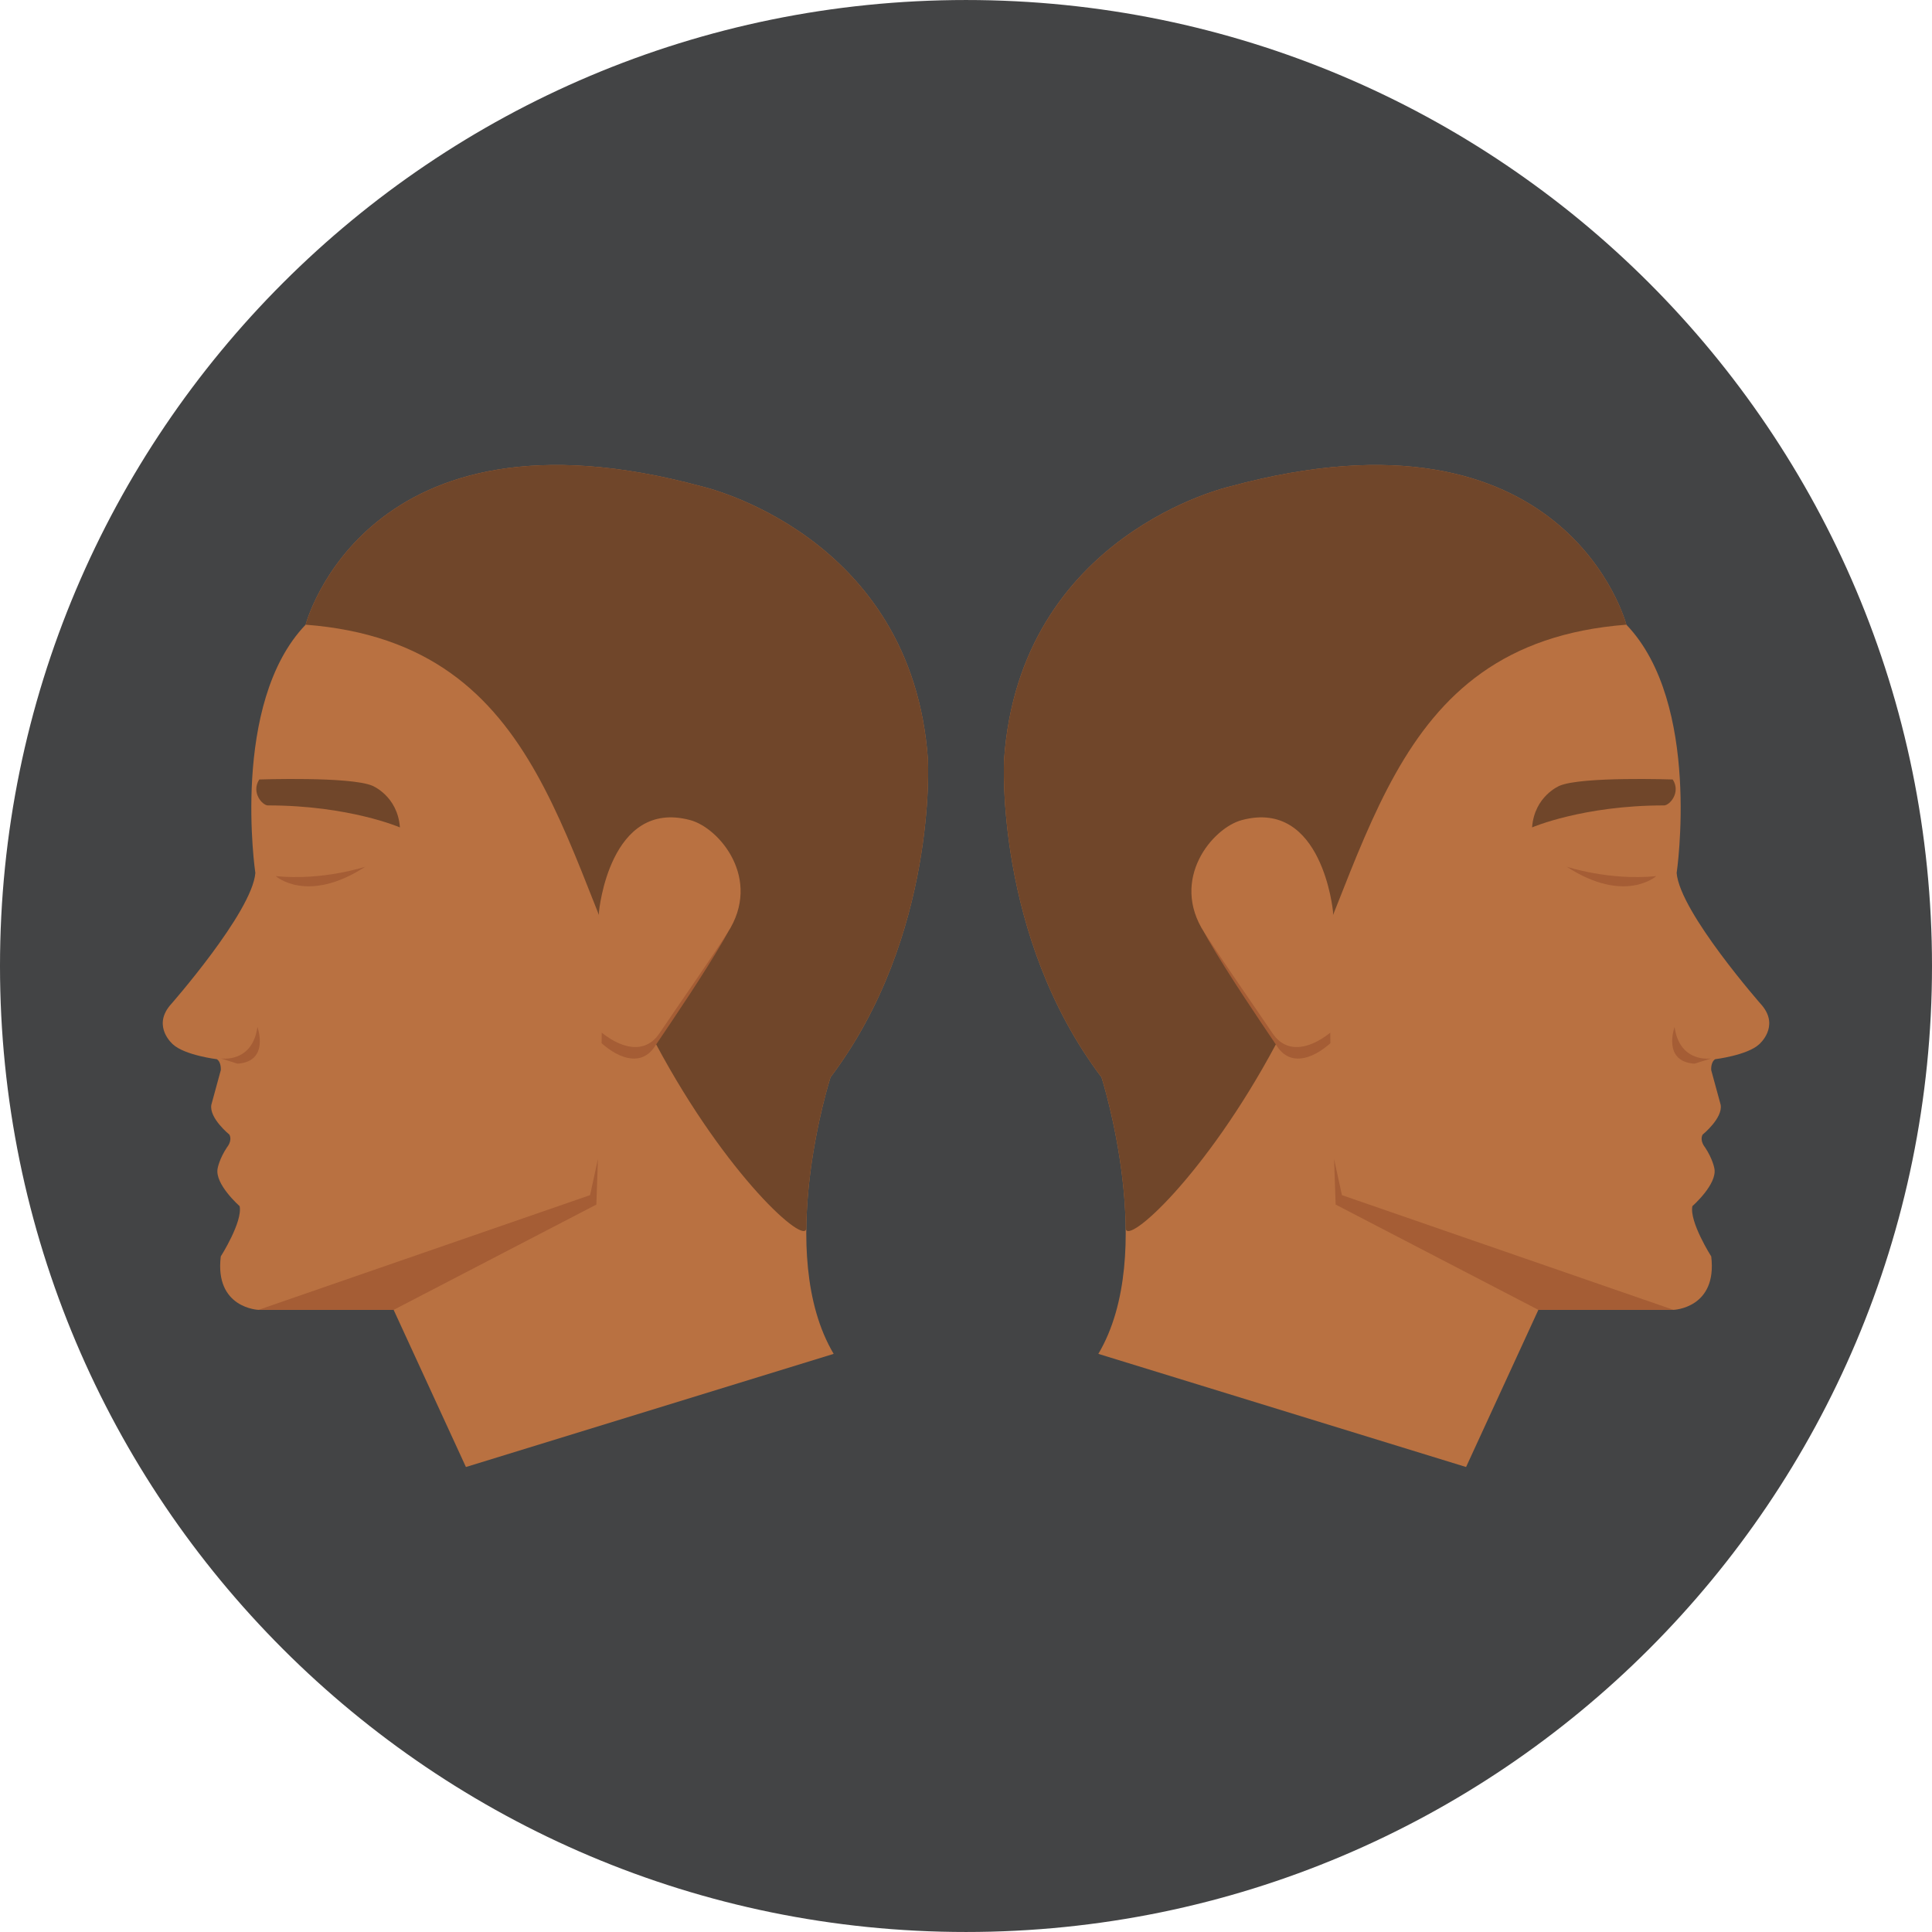
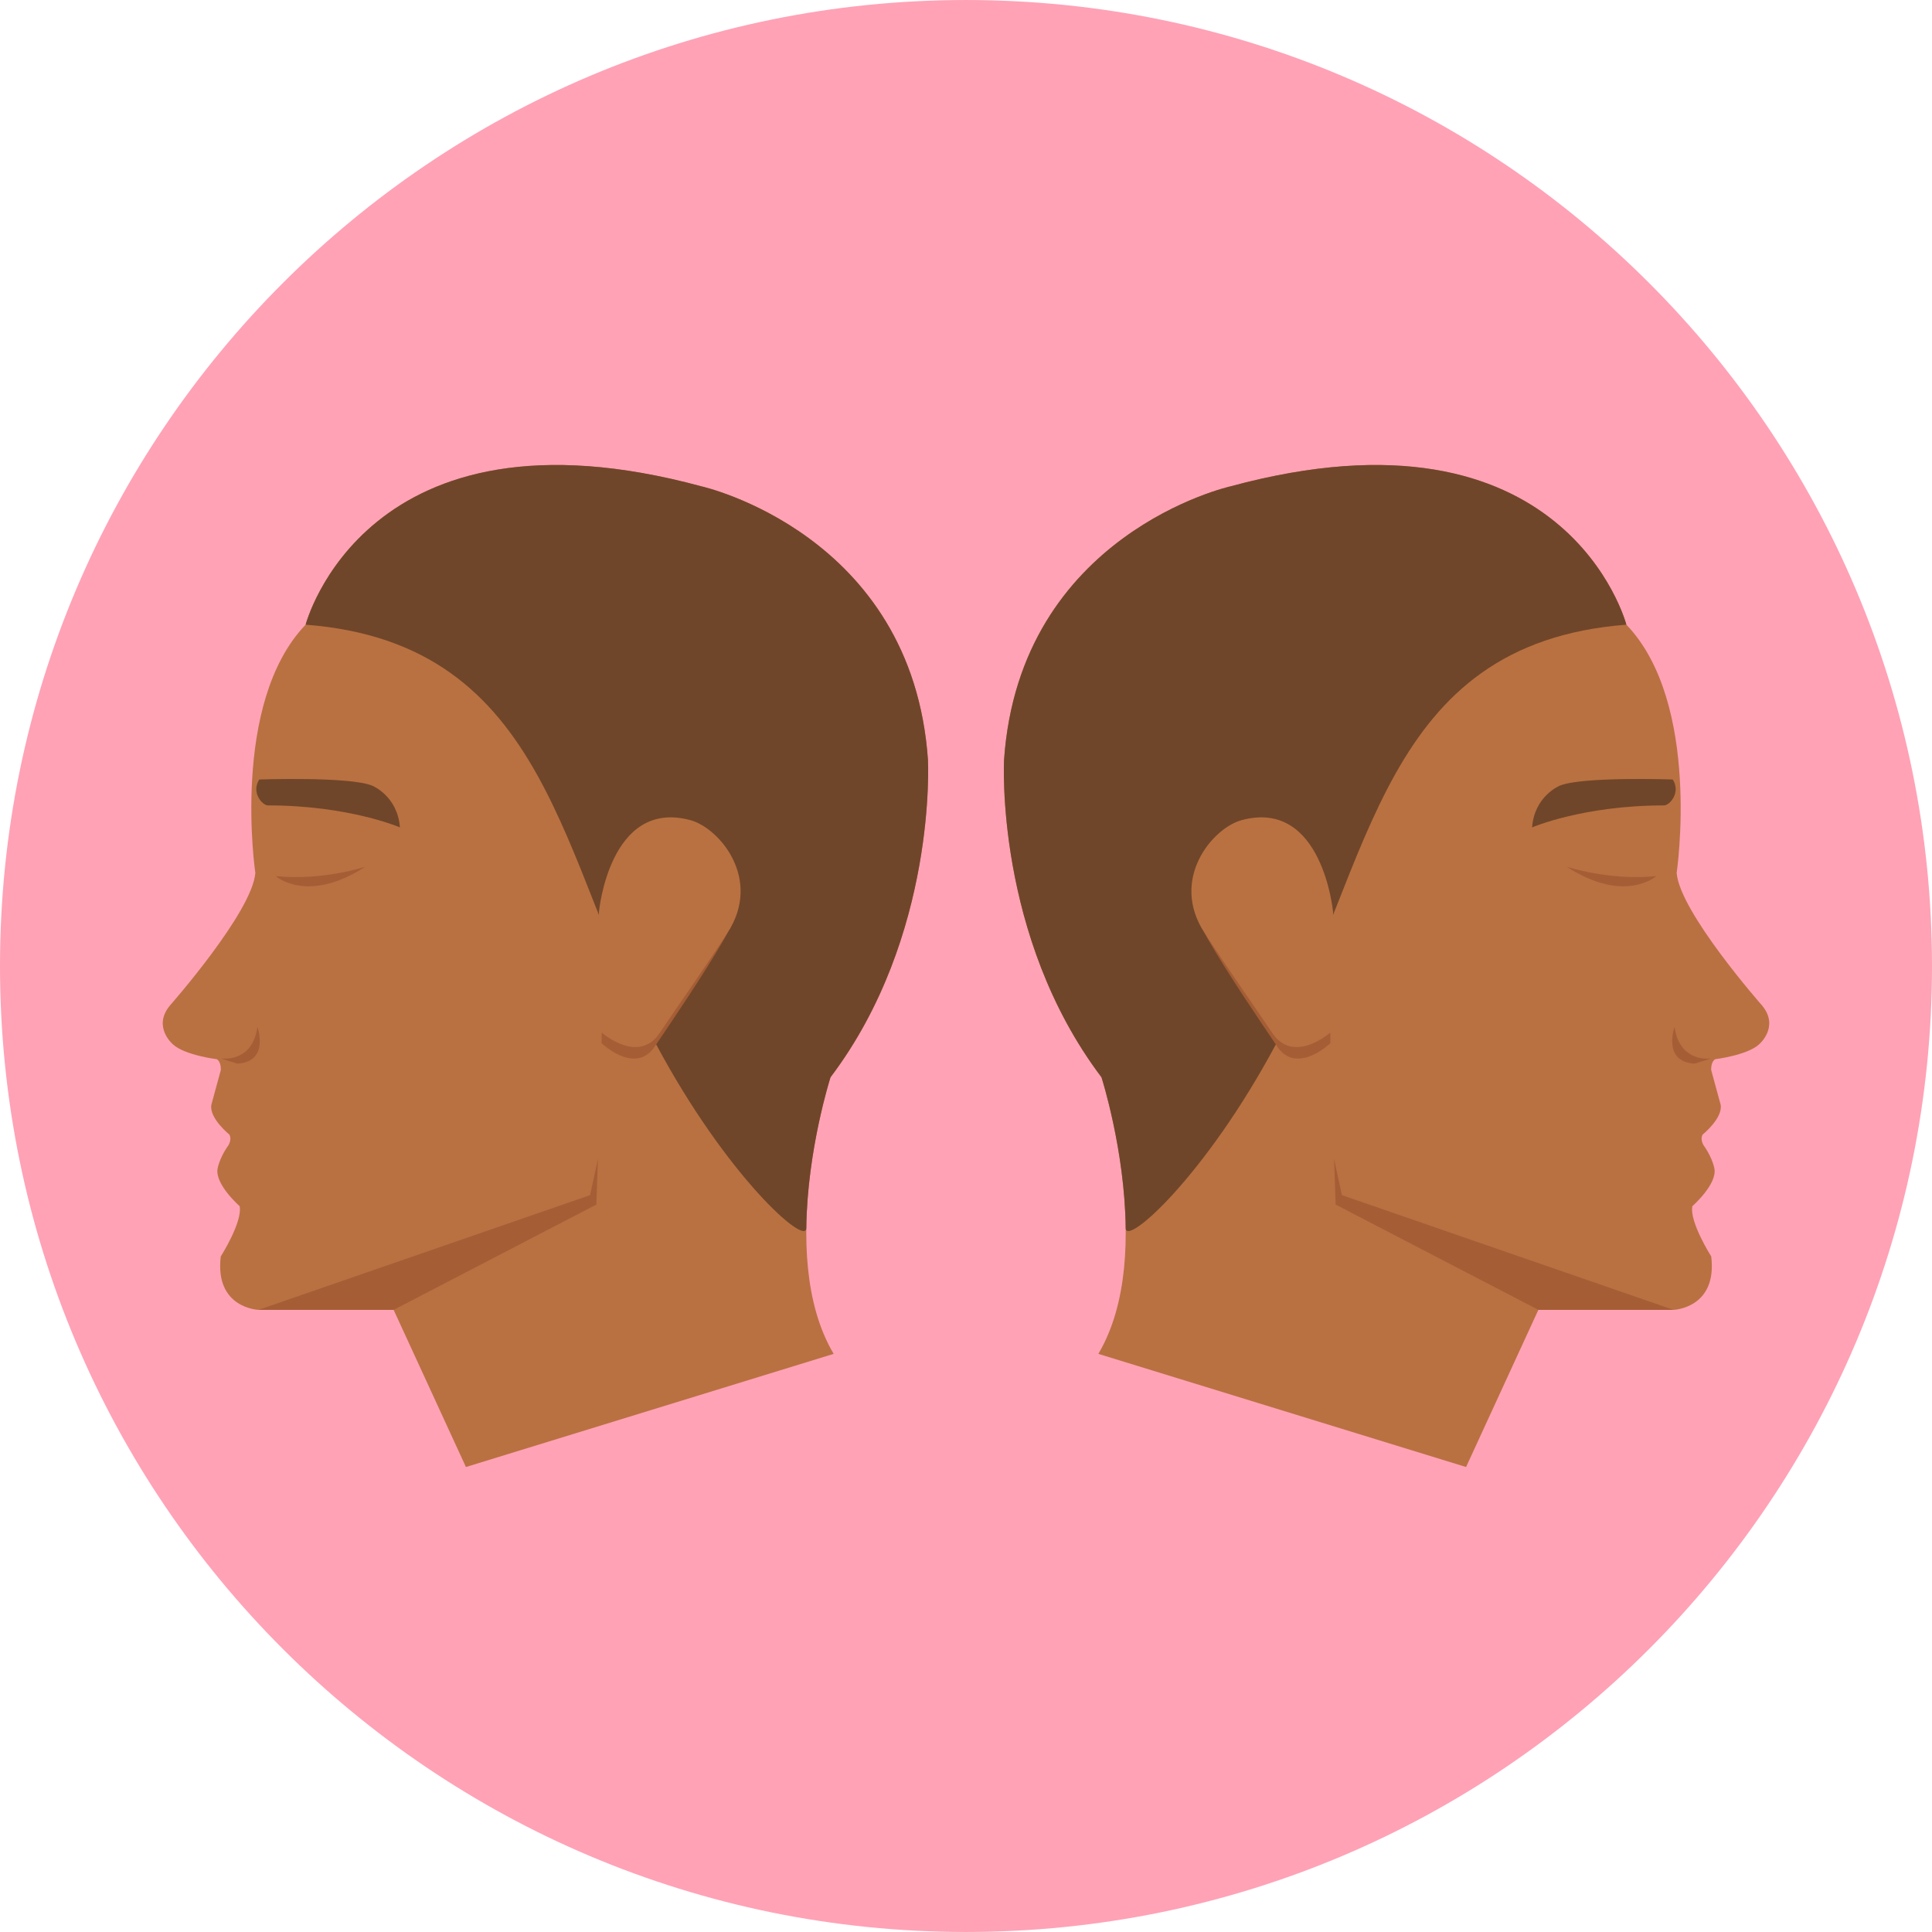
<svg xmlns="http://www.w3.org/2000/svg" height="800px" width="800px" version="1.1" id="Layer_1" viewBox="0 0 496.159 496.159" xml:space="preserve" fill="#000000">
  <g id="SVGRepo_bgCarrier" stroke-width="0" />
  <g id="SVGRepo_tracerCarrier" stroke-linecap="round" stroke-linejoin="round" />
  <g id="SVGRepo_iconCarrier">
-     <path style="fill:#434445;" d="M248.083,0.003C111.071,0.003,0,111.063,0,248.085c0,137.001,111.07,248.07,248.083,248.07 c137.006,0,248.076-111.069,248.076-248.07C496.159,111.062,385.089,0.003,248.083,0.003z" />
+     <path style="fill:#ffa2b6;" d="M248.083,0.003C111.071,0.003,0,111.063,0,248.085c0,137.001,111.07,248.07,248.083,248.07 c137.006,0,248.076-111.069,248.076-248.07C496.159,111.062,385.089,0.003,248.083,0.003z" />
    <path style="fill:#B97141;" d="M213.286,276.657c27.443-36.322,25.022-81.523,25.022-81.523 c-4.036-58.115-58.115-70.223-58.115-70.223C93.826,101.503,78.49,160.426,78.49,160.426 c-19.372,20.179-12.915,63.765-12.915,63.765c-0.807,10.089-21.995,34.103-21.995,34.103c-4.439,5.449,0.807,9.888,0.807,9.888 c3.027,2.825,11.301,3.833,11.301,3.833c1.21,0.808,1.009,2.826,1.009,2.826l-2.422,8.878c-0.605,3.431,4.641,7.668,4.641,7.668 c0.808,1.614-0.605,3.229-0.605,3.229c-2.018,3.026-2.421,5.448-2.421,5.448c-0.808,4.036,5.65,9.687,5.65,9.687 c0.807,4.035-4.843,12.914-4.843,12.914c-1.615,13.318,9.686,13.722,9.686,13.722h34.708l18.564,40.358l94.438-29.058 C198.757,321.858,213.286,276.657,213.286,276.657z" />
    <polygon style="fill:#A55D35;" points="151.538,306.925 66.383,336.386 101.091,336.386 153.152,309.347 153.556,297.642 " />
    <path style="fill:#70462A;" d="M238.308,195.134c-4.036-58.115-58.115-70.223-58.115-70.223 C93.826,101.503,78.49,160.426,78.49,160.426c62.958,4.843,65.172,61.318,89.999,107.755c18.118,33.891,38.522,51.973,38.579,47.219 c0.242-20.151,6.218-38.744,6.218-38.744C240.729,240.334,238.308,195.134,238.308,195.134z" />
    <g>
      <path style="fill:#A55D35;" d="M174.824,222.093c-17.687-4.708-19.981,20.099-19.981,20.099l-0.346,25.725 c4.906,4.321,10.361,5.73,13.602,0.926c5.116-7.588,12.499-18.418,17.879-27.7C193.009,229.011,181.258,223.807,174.824,222.093z" />
      <path style="fill:#A55D35;" d="M66.113,263.743c-1.346,9.416-9.416,8.071-9.416,8.071l4.305,1.346 C69.344,272.621,66.113,263.743,66.113,263.743z" />
      <path style="fill:#A55D35;" d="M70.823,224.998c0,0,8.071,7.265,23.003-2.422C93.826,222.577,82.93,226.209,70.823,224.998z" />
    </g>
    <path style="fill:#70462A;" d="M95.643,201.793c-5.65-2.422-29.058-1.614-29.058-1.614c-2.152,3.296,0.771,6.659,2.219,6.659 c20.853,0,33.901,5.65,33.901,5.65C102.1,204.416,95.643,201.793,95.643,201.793z" />
    <g>
      <path style="fill:#B97141;" d="M177.233,210.604c-20.717-5.516-23.408,23.542-23.408,23.542l-0.404,30.133 c5.746,5.063,12.136,6.714,15.932,1.086c5.995-8.888,11.375-16.421,17.497-25.839C195.803,225.757,184.77,212.611,177.233,210.604z " />
      <path style="fill:#B97141;" d="M452.579,258.294c0,0-21.188-24.013-21.995-34.103c0,0,6.457-43.586-12.915-63.765 c0,0-15.336-58.923-101.702-35.515c0,0-54.079,12.107-58.115,70.223c0,0-2.421,45.201,25.022,81.523c0,0,14.528,45.201-0.807,71.03 l94.438,29.058l18.564-40.358h34.708c0,0,11.301-0.403,9.686-13.722c0,0-5.65-8.879-4.843-12.914c0,0,6.458-5.65,5.65-9.687 c0,0-0.403-2.421-2.421-5.448c0,0-1.413-1.615-0.605-3.229c0,0,5.247-4.238,4.641-7.668l-2.422-8.878c0,0-0.202-2.018,1.009-2.826 c0,0,8.273-1.008,11.301-3.833C451.772,268.182,457.018,263.743,452.579,258.294z" />
    </g>
    <polygon style="fill:#A55D35;" points="344.622,306.925 342.604,297.642 343.008,309.347 395.069,336.386 429.777,336.386 " />
    <path style="fill:#70462A;" d="M315.968,124.911c0,0-54.079,12.107-58.115,70.223c0,0-2.421,45.201,25.022,81.523 c0,0,5.976,18.593,6.218,38.744c0.057,4.754,20.461-13.328,38.579-47.219c24.827-46.437,27.04-102.913,89.999-107.755 C417.67,160.426,402.334,101.503,315.968,124.911z" />
    <g>
      <path style="fill:#A55D35;" d="M341.317,242.192c0,0-2.295-24.807-19.981-20.099c-6.434,1.713-18.185,6.918-11.154,19.049 c5.38,9.282,12.763,20.112,17.879,27.7c3.241,4.805,8.696,3.395,13.602-0.926L341.317,242.192z" />
      <path style="fill:#A55D35;" d="M430.047,263.743c0,0-3.23,8.878,5.111,9.417l4.305-1.346 C439.463,271.814,431.393,273.159,430.047,263.743z" />
      <path style="fill:#A55D35;" d="M402.334,222.577c14.932,9.687,23.003,2.422,23.003,2.422 C413.23,226.209,402.334,222.577,402.334,222.577z" />
    </g>
    <path style="fill:#70462A;" d="M429.575,200.179c0,0-23.408-0.808-29.058,1.614c0,0-6.457,2.623-7.063,10.695 c0,0,13.048-5.65,33.901-5.65C428.804,206.838,431.727,203.475,429.575,200.179z" />
    <path style="fill:#B97141;" d="M342.334,234.147c0,0-2.691-29.058-23.408-23.542c-7.537,2.007-18.569,15.152-9.618,28.923 c6.122,9.417,11.502,16.951,17.497,25.839c3.796,5.628,10.186,3.977,15.932-1.086L342.334,234.147z" />
  </g>
</svg>
